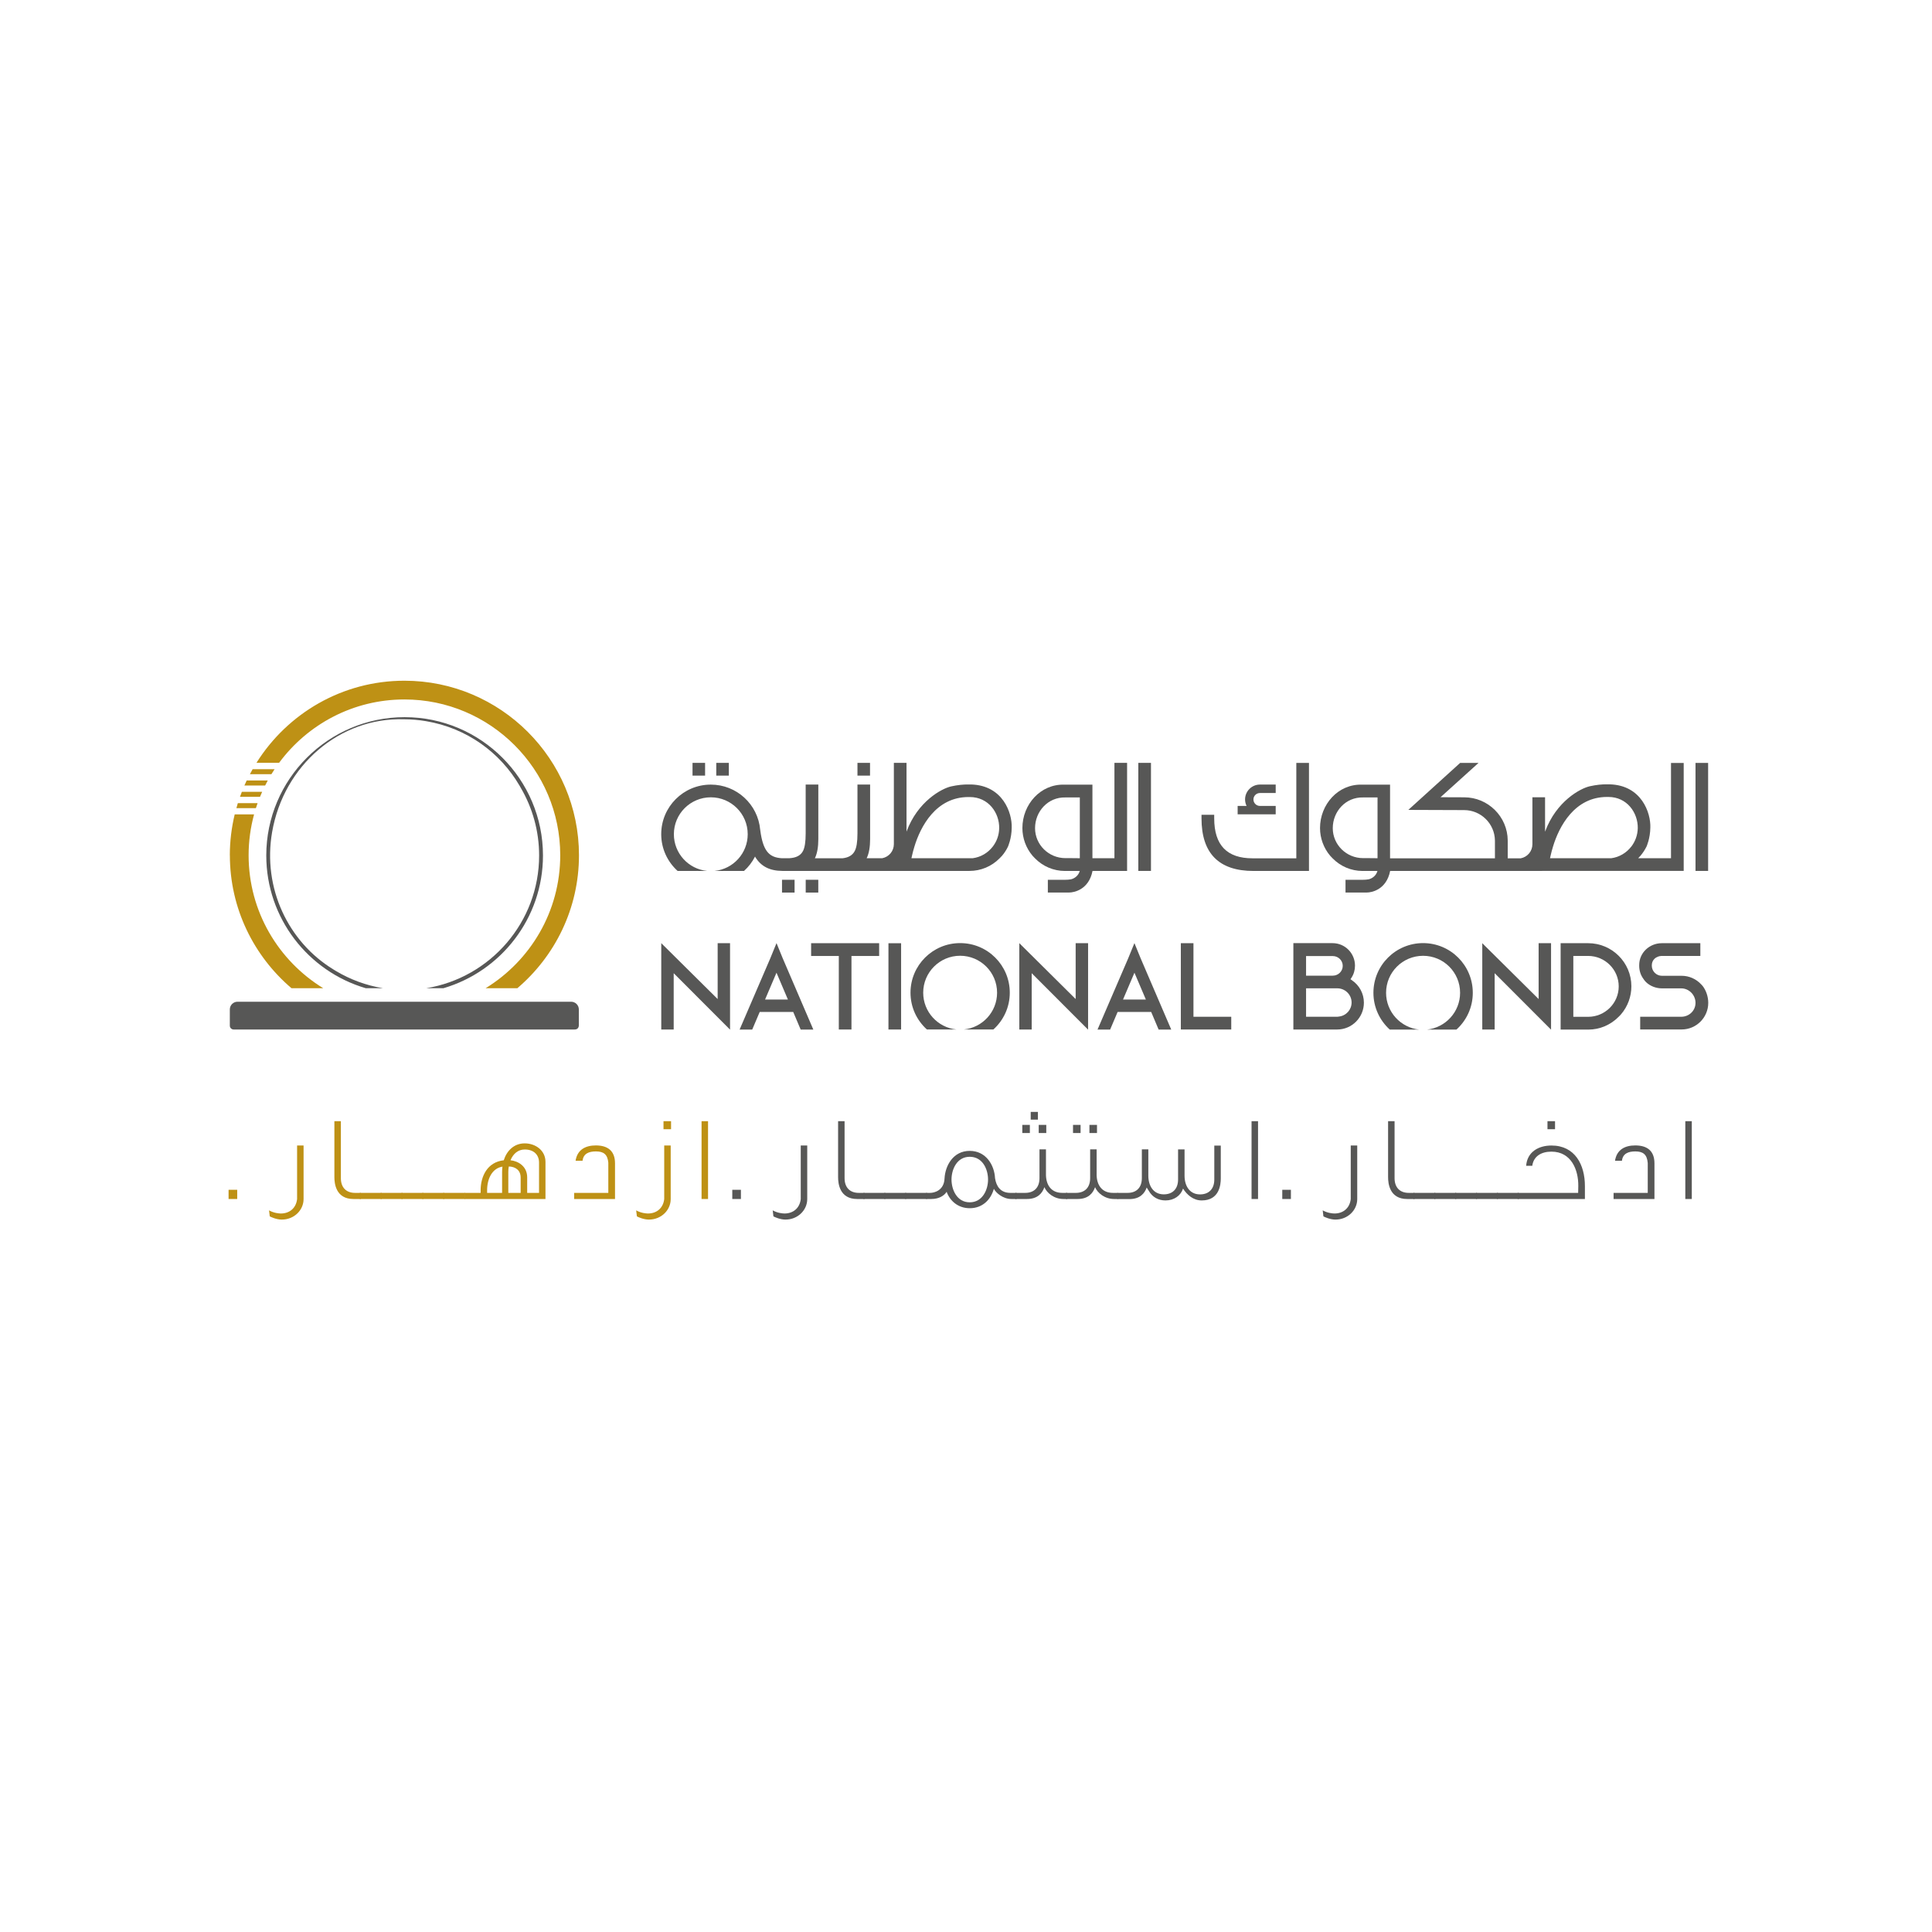
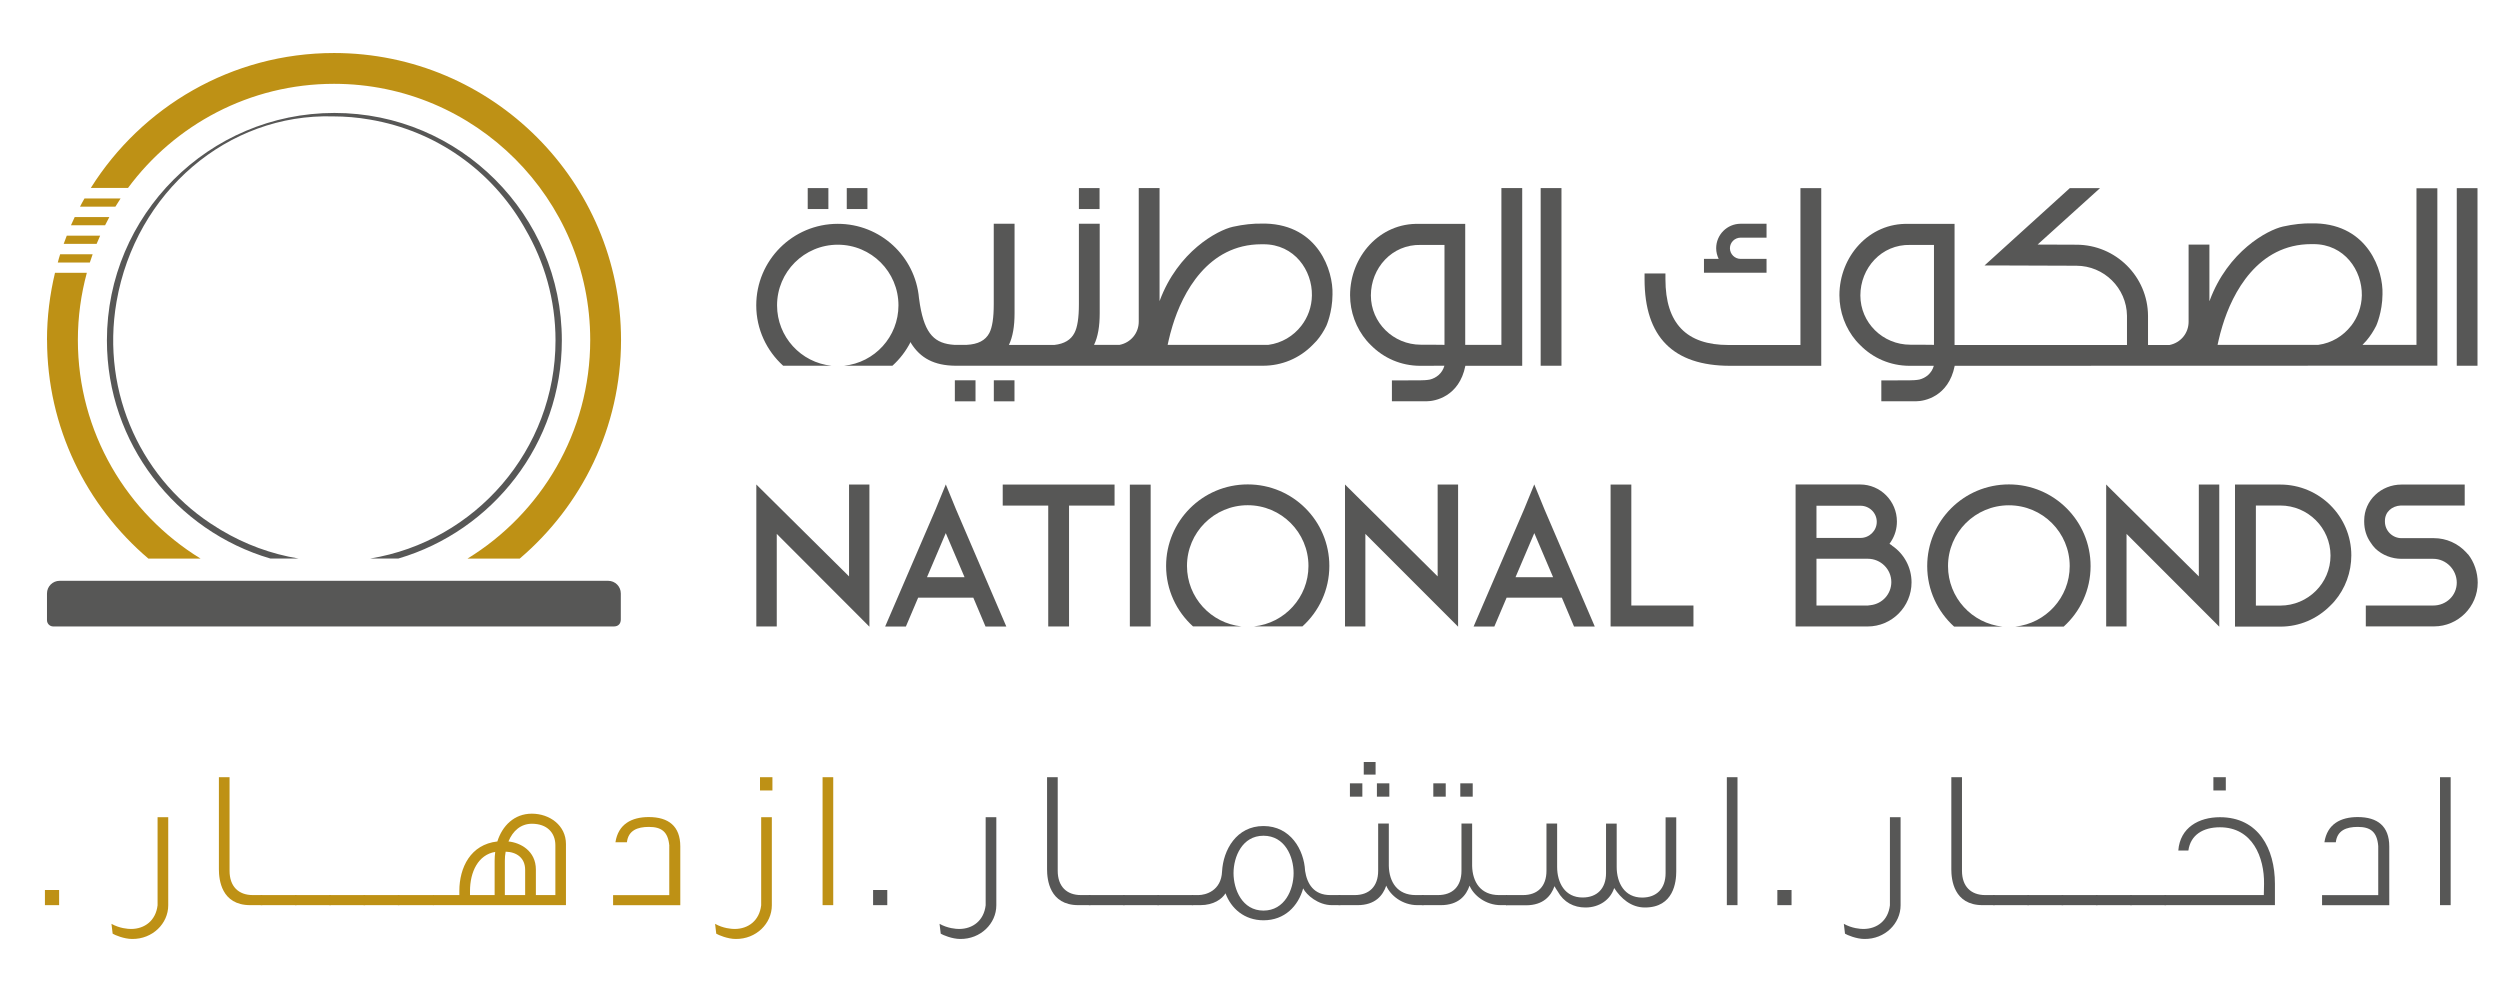
- <svg xmlns="http://www.w3.org/2000/svg" id="Layer_1" version="1.1" viewBox="0 0 432 432">
+ <svg xmlns="http://www.w3.org/2000/svg" id="Layer_1" version="1.1" viewBox="45 145 340 135">
  <defs>
    <style>
      .st0 {
        fill: none;
      }

      .st1 {
        fill: #575756;
      }

      .st2 {
        fill: #be9115;
      }
    </style>
  </defs>
  <g>
    <g>
      <polygon class="st1" points="344.04 210.9 344.04 223.39 331.78 211.24 331.44 210.89 331.44 230.2 334.21 230.2 334.21 217.61 346.82 230.23 346.82 210.9 344.04 210.9" />
      <polygon class="st1" points="240.52 210.9 240.52 223.39 228.27 211.24 227.92 210.89 227.92 230.2 230.69 230.2 230.69 217.61 243.3 230.23 243.3 210.9 240.52 210.9" />
      <polygon class="st1" points="160.47 210.9 160.47 223.39 148.21 211.24 147.86 210.89 147.86 230.2 150.64 230.2 150.64 217.61 163.24 230.23 163.24 210.9 160.47 210.9" />
      <path class="st1" d="M214.68,210.88c-6.13,0-11.09,4.97-11.09,11.09,0,3.27,1.42,6.19,3.66,8.22h6.59c-4.16-.43-7.41-3.94-7.41-8.22,0-4.56,3.7-8.26,8.26-8.26s8.26,3.7,8.26,8.26c0,4.28-3.25,7.79-7.41,8.22h6.59c2.24-2.03,3.66-4.95,3.66-8.22,0-6.13-4.96-11.09-11.09-11.09" />
      <path class="st1" d="M318.21,210.88c-6.14,0-11.11,4.97-11.11,11.11,0,3.27,1.42,6.2,3.66,8.23h6.59c-4.17-.43-7.42-3.95-7.42-8.23,0-4.57,3.7-8.27,8.28-8.27s8.27,3.7,8.27,8.27c0,4.28-3.26,7.8-7.42,8.23h6.6c2.25-2.03,3.66-4.96,3.66-8.23,0-6.14-4.97-11.11-11.11-11.11" />
      <polygon class="st1" points="266.86 227.35 266.86 210.9 264.04 210.9 264.04 230.2 275.31 230.2 275.31 227.35 266.86 227.35" />
      <path class="st1" d="M302.31,219.18l-.34-.22.22-.33c.52-.8.79-1.73.79-2.71,0-2.77-2.24-5.03-5-5.03h-8.78v19.31h9.8c3.29,0,5.97-2.69,5.97-6,0-2.01-1-3.89-2.68-5.01M292.04,213.78h5.98c1.23,0,2.22.98,2.22,2.19s-1,2.19-2.22,2.19h-5.98v-4.38ZM299.42,227.3h0s-.39.05-.39.05h-6.99v-6.36h6.98c1.76,0,3.2,1.42,3.2,3.17,0,1.61-1.2,2.95-2.8,3.14" />
      <path class="st1" d="M355.12,210.9h-6.16v19.32h6.19c2.57,0,4.98-1.04,6.79-2.87.2-.2.4-.39.55-.58,1.48-1.73,2.29-3.95,2.29-6.24,0-5.31-4.34-9.63-9.66-9.63M355.12,227.36h-3.32v-13.61h3.32c3.76,0,6.83,3.05,6.83,6.81s-3.07,6.8-6.83,6.8" />
      <rect class="st1" x="198.66" y="210.91" width="2.83" height="19.29" />
      <path class="st1" d="M380.62,220.37s-.07-.07-.11-.13c-.03-.03-.06-.06-.09-.1-1.13-1.24-2.73-1.95-4.39-1.95h-4.42c-1.24,0-2.26-1.01-2.26-2.25v-.11c0-1.21.96-2.02,2.15-2.08h8.7v-2.85h0,0s-8.6,0-8.6,0c-2.75,0-5.07,2.12-5.07,4.89v.16c0,1.04.3,2.03.88,2.84.19.3.4.57.64.81.93.9,2.25,1.4,3.56,1.4h4.31c1.77,0,3.2,1.49,3.2,3.24s-1.43,3.11-3.2,3.11h-.31s-8.86,0-8.86,0v2.84h9.28c3.27,0,5.94-2.67,5.94-5.95,0-1.36-.47-2.82-1.34-3.89Z" />
      <polygon class="st1" points="196.58 210.9 181.37 210.9 181.37 213.76 187.56 213.76 187.56 230.2 190.39 230.2 190.39 213.76 196.58 213.76 196.58 210.9" />
      <g>
        <g>
          <rect class="st1" x="191.73" y="170.58" width="2.81" height="2.85" />
          <rect class="st1" x="160.16" y="170.58" width="2.81" height="2.85" />
          <rect class="st1" x="154.85" y="170.58" width="2.81" height="2.85" />
          <rect class="st1" x="180.16" y="196.72" width="2.81" height="2.86" />
          <rect class="st1" x="174.86" y="196.72" width="2.81" height="2.86" />
          <rect class="st1" x="254.53" y="170.58" width="2.83" height="24.16" />
          <rect class="st1" x="379.12" y="170.59" width="2.82" height="24.15" />
          <path class="st1" d="M252.02,194.74h0v-24.16h-2.83v21.32h-4.92v-16.45h-6.04s-.06,0-.08,0h-.04s-.06,0-.09,0h0c-5.38-.18-9.41,4.45-9.41,9.7,0,2.27.81,4.48,2.27,6.2.16.19.35.38.55.58,1.77,1.8,4.13,2.8,6.65,2.82h0s3.38-.01,3.38-.01h-.02c-.3,1.06-1.13,1.67-1.97,1.88-.84.16-1.87.09-2.98.11-.03,0,.68,0-2.19,0v2.84h4.77c1.03,0,4.38-.59,5.22-4.82h7.73s0,0,0,0ZM241.45,191.9h0l-1.93-.02h-1.29c-3.74,0-6.79-3-6.79-6.7s2.85-6.97,6.79-6.87h3.22v13.59Z" />
          <path class="st1" d="M289.86,191.92h-9.79c-5.7,0-8.57-2.92-8.57-8.94v-.79h-2.84v.79c0,7.84,3.88,11.77,11.65,11.77h12.38v-24.16h-2.83v21.33Z" />
          <path class="st1" d="M285.25,175.43h-3.52c-1.84,0-3.33,1.49-3.33,3.33,0,.52.13,1.01.34,1.45h-2v1.88h8.51v-1.88h-3.52c-.8,0-1.46-.65-1.46-1.45s.66-1.44,1.46-1.44h3.52v-1.88Z" />
          <path class="st1" d="M217.17,175.41s-.5,0-.55,0c-1.18-.02-2.49.11-3.94.43-2.14.48-7.48,3.37-9.96,10.06-.01.02-.01.05-.02.07v-15.39h-2.83v18.16h0c0,1.57-1.09,2.86-2.6,3.16h-.27s-3.21,0-3.21,0c.53-1.09.77-2.54.77-4.28v-12.19h-2.83v10.94c0,1.86-.2,3.15-.61,3.92-.48.93-1.38,1.47-2.71,1.62h-6.2c.53-1.1.77-2.55.77-4.29v-12.19h-2.83v10.94c0,1.86-.2,3.15-.6,3.92-.53,1.01-1.54,1.53-3.07,1.61-.03,0-1.68,0-1.7,0-2.6-.17-3.98-1.38-4.66-5.42-.06-.42-.1-.7-.14-.95-.5-5.66-5.25-10.09-11.04-10.09-6.13,0-11.09,4.96-11.09,11.09,0,3.26,1.42,6.18,3.66,8.21h6.58c-4.16-.42-7.41-3.94-7.41-8.21,0-4.56,3.7-8.25,8.26-8.25s8.25,3.69,8.25,8.25c0,4.27-3.24,7.79-7.4,8.21h6.58c1.01-.91,1.85-2.01,2.47-3.23l.05.14c1.28,2.07,3.18,3.06,6.03,3.09h41.85c2.55,0,4.95-1,6.74-2.82,0,0,.01-.01.02-.02.2-.2.38-.38.54-.56.53-.62.96-1.3,1.31-2.02,0,0,.83-1.83.84-4.27.11-3.23-1.94-9.42-9.06-9.64M221.97,189.32c-1.07,1.38-2.65,2.34-4.47,2.58h-13.7c.04-.19.09-.41.14-.63.13-.57.3-1.23.52-1.95,1.36-4.49,4.8-11.1,12.09-11.1.04,0,.25,0,.29,0,4.22,0,6.64,3.57,6.58,6.96-.02,1.56-.56,3-1.45,4.14" />
        </g>
        <g>
          <path class="st0" d="M359.63,178.19s-.25,0-.29,0c-7.29,0-10.73,6.61-12.09,11.12-.22.72-.39,1.38-.52,1.95-.05.22-.1.44-.14.63h13.7c1.82-.24,3.39-1.21,4.46-2.59.89-1.15,1.43-2.58,1.46-4.15.06-3.39-2.36-6.97-6.58-6.97Z" />
          <path class="st1" d="M373.64,170.59v21.31h-7.34s.4-.41.55-.59c.52-.62.96-1.3,1.32-2.02,0,0,.83-1.83.85-4.27.11-3.23-1.94-9.42-9.06-9.64-.04,0-.5,0-.54,0-1.18-.03-2.49.11-3.94.43-2.14.48-7.48,3.37-9.96,10.06-.01.02-.01.05-.02.07,0,0-.01,0-.02-.01v-7.66h-2.83v10.49h0c0,1.57-1.09,2.86-2.6,3.16h-2.7,0s-.22,0-.22,0v-3.98c-.03-5.33-4.39-9.66-9.74-9.66l-5.28-.02,8.49-7.67h-4.11l-11.59,10.51h1.13l11.35.04c3.77,0,6.84,3.04,6.89,6.8v3.98h-23.45v.02h0v-16.49h-6.04s-.06,0-.09,0h-.04s-.06,0-.08,0h0c-5.38-.18-9.41,4.45-9.41,9.7,0,2.27.81,4.48,2.27,6.2.16.19.35.38.55.58,1.77,1.8,4.13,2.8,6.66,2.82h0s3.36,0,3.36,0h.01-.01c-.3,1.06-1.13,1.66-1.97,1.87-.84.16-1.87.09-2.98.11-.03,0,.68,0-2.19,0v2.84h4.77c1.03,0,4.37-.59,5.21-4.82l65.64-.02v-24.13h-2.84ZM308.02,191.9h0l-1.93-.02h-1.29c-3.75,0-6.79-3-6.79-6.7s2.85-6.97,6.79-6.87h3.22v13.59ZM364.75,189.31c-1.07,1.38-2.65,2.35-4.46,2.59h-13.7c.04-.2.09-.41.14-.63.13-.57.3-1.24.52-1.95,1.36-4.5,4.8-11.12,12.09-11.12.04,0,.25,0,.29,0,4.22,0,6.63,3.58,6.58,6.97-.03,1.56-.57,3-1.46,4.15Z" />
        </g>
      </g>
      <g>
        <polygon class="st0" points="173.62 217.49 171.06 223.5 176.18 223.5 173.62 217.49" />
        <path class="st1" d="M169.87,226.28h7.5l1.66,3.93h2.83l-6.84-15.93-1.39-3.4-1.39,3.4-6.86,15.93h2.82l1.67-3.93ZM173.62,217.49l2.56,6.01h-5.11l2.56-6.01Z" />
        <polygon class="st0" points="253.66 217.49 251.1 223.5 256.22 223.5 253.66 217.49" />
        <path class="st1" d="M249.91,226.28h7.5l1.66,3.93h2.82l-6.84-15.93-1.39-3.4-1.39,3.4-6.86,15.93h2.82l1.67-3.93ZM253.66,217.49l2.56,6.01h-5.11l2.56-6.01Z" />
      </g>
    </g>
    <g>
      <g>
        <g>
          <path class="st2" d="M90.43,152.21c-13.93,0-26.17,7.34-33.08,18.35h5.06c6.35-8.58,16.54-14.16,28.02-14.16,19.21,0,34.84,15.63,34.84,34.84,0,12.57-6.69,23.6-16.69,29.73h7.1c8.42-7.17,13.78-17.83,13.78-29.73,0-21.52-17.51-39.03-39.03-39.03Z" />
          <path class="st2" d="M51.4,191.24c0,11.9,5.36,22.56,13.78,29.73h7.1c-10-6.13-16.69-17.16-16.69-29.73,0-3.16.43-6.22,1.22-9.14h-4.33c-.7,2.93-1.09,5.99-1.09,9.14Z" />
          <g>
            <path class="st2" d="M53.65,178.17h4.49c.15-.38.31-.75.48-1.12h-4.54c-.14.37-.29.74-.42,1.12Z" />
            <path class="st2" d="M52.85,180.7h4.37c.12-.37.25-.75.38-1.12h-4.42c-.12.37-.22.74-.32,1.12Z" />
            <path class="st2" d="M55.88,173.11h4.81c.23-.38.47-.75.71-1.12h-4.91c-.21.37-.42.74-.61,1.12Z" />
            <path class="st2" d="M54.66,175.64h4.63c.19-.37.38-.75.58-1.12h-4.71c-.18.37-.34.74-.51,1.12Z" />
          </g>
        </g>
        <path class="st1" d="M90.47,160.36c-17.05,0-30.93,13.88-30.93,30.93,0,14.03,9.4,25.91,22.23,29.67h3.84c-3.78-.62-7.32-1.95-10.49-3.84-.19-.11-.37-.22-.56-.34-.01,0-.03-.02-.04-.03-10.05-6.13-15.85-18.16-13.67-30.72,2.6-14.94,15.14-25.63,29.47-25.2,1.64,0,3.3.14,4.97.43,9.11,1.54,16.54,7.01,20.86,14.38.03.06.07.11.1.17.06.11.12.21.18.32,2.61,4.46,4.12,9.63,4.12,15.16,0,14.92-10.94,27.34-25.21,29.67h3.84c12.83-3.77,22.23-15.64,22.23-29.67,0-17.05-13.87-30.93-30.93-30.93Z" />
      </g>
      <path class="st1" d="M53.11,223.99h74.6c.95,0,1.72.77,1.72,1.72v3.53c0,.55-.3.96-.96.96H52.25c-.48,0-.86-.38-.86-.86v-3.63c0-.95.77-1.72,1.72-1.72Z" />
    </g>
  </g>
  <g>
    <path class="st2" d="M51.11,268.1v-2.06h1.93v2.06h-1.93Z" />
    <path class="st2" d="M66.43,256.14h1.45v11.98c0,2.49-2.14,4.61-4.91,4.58-1.1,0-2.36-.54-2.65-.72,0,0-.08-.67-.16-1.34,1.1.62,2.25.7,2.65.7,1.88,0,3.38-1.15,3.62-3.22v-11.98Z" />
    <path class="st2" d="M79.03,268.1c-3.94,0-4.26-3.49-4.26-4.88v-12.52h1.45v12.73c0,2.12,1.21,3.3,3.16,3.3h1.29v1.37h-1.64Z" />
    <path class="st2" d="M85.33,268.1h-4.88v-1.37h4.88v1.37Z" />
    <path class="st2" d="M90,268.1h-4.88v-1.37h4.88v1.37Z" />
    <path class="st2" d="M94.66,268.1h-4.88v-1.37h4.88v1.37Z" />
    <path class="st2" d="M99.32,268.1h-4.88v-1.37h4.88v1.37Z" />
    <path class="st2" d="M103.99,268.1h-4.88v-1.37h4.88v1.37Z" />
    <path class="st2" d="M103.88,268.1v-1.37h3.59v-.56c0-3.19,1.53-6.33,5.17-6.73.67-2.12,2.28-3.78,4.69-3.78s4.64,1.58,4.64,4.13v8.31h-18.1ZM112.35,260.86c-2.31.38-3.43,2.71-3.43,5.31v.56h3.35v-4.67c0-.4.03-.8.08-1.21ZM113.66,266.73h2.76v-3.43c0-1.64-1.18-2.44-2.65-2.47-.08.4-.11.8-.11,1.23v4.67ZM114.15,259.44c1.61.16,3.73,1.26,3.73,3.83v3.46h2.65v-6.78c0-1.69-1.13-2.92-3.19-2.92-1.5,0-2.6.96-3.19,2.41Z" />
    <path class="st2" d="M136.03,260.06c-.16-1.98-1.1-2.6-2.79-2.6-1.53,0-2.79.46-2.98,2.09h-1.56c.38-2.49,2.23-3.43,4.53-3.43,2.68,0,4.29,1.23,4.29,4v7.99h-9.14v-1.37h7.64v-6.68Z" />
    <path class="st2" d="M148.52,256.14h1.45v11.98c0,2.49-2.14,4.61-4.91,4.58-1.1,0-2.36-.54-2.65-.72,0,0-.08-.67-.16-1.34,1.1.62,2.25.7,2.65.7,1.88,0,3.38-1.15,3.62-3.22v-11.98ZM150.05,252.5h-1.69v-1.8h1.69v1.8Z" />
    <path class="st2" d="M158.32,268.1h-1.45v-17.4h1.45v17.4Z" />
    <path class="st1" d="M163.74,268.1v-2.06h1.93v2.06h-1.93Z" />
    <path class="st1" d="M179.05,256.14h1.45v11.98c0,2.49-2.14,4.61-4.91,4.58-1.1,0-2.36-.54-2.65-.72,0,0-.08-.67-.16-1.34,1.1.62,2.25.7,2.65.7,1.88,0,3.38-1.15,3.62-3.22v-11.98Z" />
    <path class="st1" d="M191.66,268.1c-3.94,0-4.26-3.49-4.26-4.88v-12.52h1.45v12.73c0,2.12,1.21,3.3,3.16,3.3h1.29v1.37h-1.64Z" />
    <path class="st1" d="M197.96,268.1h-4.88v-1.37h4.88v1.37Z" />
    <path class="st1" d="M202.62,268.1h-4.88v-1.37h4.88v1.37Z" />
    <path class="st1" d="M207.28,268.1h-4.88v-1.37h4.88v1.37Z" />
    <path class="st1" d="M207.98,266.73c.97,0,3.11-.56,3.22-3.22.16-2.92,1.96-6.17,5.63-6.17s5.52,3.22,5.66,6.09c.27,1.77,1.18,3.3,3.43,3.3h1.37v1.37h-1.15c-1.85,0-3.46-1.37-3.91-2.28-.67,2.41-2.52,4.34-5.39,4.34-2.6,0-4.42-1.61-5.17-3.67-.48.78-1.61,1.61-3.43,1.61h-1.15v-1.37h.91ZM216.83,258.66c-2.9,0-4.07,2.87-4.07,5.09s1.18,5.09,4.07,5.09,4.1-2.84,4.1-5.09-1.18-5.09-4.1-5.09Z" />
    <path class="st1" d="M227.04,268.1v-1.37h2.2c1.98,0,3.19-1.18,3.19-3.3v-6.43h1.45v5.76c.05,2.22,1.18,3.97,3.65,3.97h1.1v1.37h-.86c-2.06,0-3.7-1.34-4.24-2.65-.46,1.34-1.5,2.65-3.91,2.65h-2.57ZM230.28,253.35h-1.69v-1.82h1.69v1.82ZM232.08,250.35h-1.61v-1.72h1.61v1.72ZM233.95,253.35h-1.69v-1.82h1.69v1.82Z" />
    <path class="st1" d="M238.37,268.1v-1.37h2.2c1.98,0,3.19-1.18,3.19-3.3v-6.43h1.45v5.76c.05,2.22,1.18,3.97,3.65,3.97h1.1v1.37h-.86c-2.06,0-3.7-1.34-4.24-2.65-.46,1.34-1.5,2.65-3.91,2.65h-2.57ZM241.62,253.35h-1.69v-1.82h1.69v1.82ZM245.29,253.35h-1.69v-1.82h1.69v1.82Z" />
    <path class="st1" d="M249.82,268.1v-1.37h2.31c1.98,0,3.19-1.18,3.19-3.3v-6.43h1.45v5.9c0,2.17,1.07,4.16,3.46,4.16,1.98,0,3.19-1.23,3.19-3.32v-6.73h1.45v5.9c0,2.17,1.07,4.16,3.46,4.16,1.98,0,3.19-1.23,3.19-3.32v-7.59h1.45v7.35c0,1.39-.32,4.91-4.26,4.91-1.88,0-3.27-1.23-4.18-2.65-.51,1.58-2.01,2.65-3.91,2.65-1.58,0-2.95-.7-3.78-2.2-.16-.21-.29-.46-.43-.7-.46,1.31-1.5,2.6-3.89,2.6h-2.68Z" />
    <path class="st1" d="M281.3,268.1h-1.45v-17.4h1.45v17.4Z" />
    <path class="st1" d="M286.72,268.1v-2.06h1.93v2.06h-1.93Z" />
    <path class="st1" d="M302.03,256.14h1.45v11.98c0,2.49-2.14,4.61-4.91,4.58-1.1,0-2.36-.54-2.65-.72,0,0-.08-.67-.16-1.34,1.1.62,2.25.7,2.65.7,1.88,0,3.38-1.15,3.62-3.22v-11.98Z" />
    <path class="st1" d="M314.64,268.1c-3.94,0-4.26-3.49-4.26-4.88v-12.52h1.45v12.73c0,2.12,1.21,3.3,3.16,3.3h1.29v1.37h-1.64Z" />
    <path class="st1" d="M320.94,268.1h-4.88v-1.37h4.88v1.37Z" />
    <path class="st1" d="M325.6,268.1h-4.88v-1.37h4.88v1.37Z" />
    <path class="st1" d="M330.26,268.1h-4.88v-1.37h4.88v1.37Z" />
    <path class="st1" d="M334.93,268.1h-4.88v-1.37h4.88v1.37Z" />
    <path class="st1" d="M339.59,268.1h-4.88v-1.37h4.88v1.37Z" />
    <path class="st1" d="M339.37,268.1v-1.37h13.51l.03-1.53c.05-3.57-1.55-7.69-6-7.69-2.31,0-4,1.05-4.29,3.16h-1.37c.24-3.14,2.81-4.53,5.66-4.53,5.25,0,7.48,4.29,7.48,9.06v2.9h-15.01ZM347.71,252.5h-1.69v-1.8h1.69v1.8Z" />
    <path class="st1" d="M368.44,260.06c-.16-1.98-1.1-2.6-2.79-2.6-1.53,0-2.79.46-2.98,2.09h-1.55c.38-2.49,2.22-3.43,4.53-3.43,2.68,0,4.29,1.23,4.29,4v7.99h-9.14v-1.37h7.64v-6.68Z" />
    <path class="st1" d="M378.29,268.1h-1.45v-17.4h1.45v17.4Z" />
  </g>
</svg>
